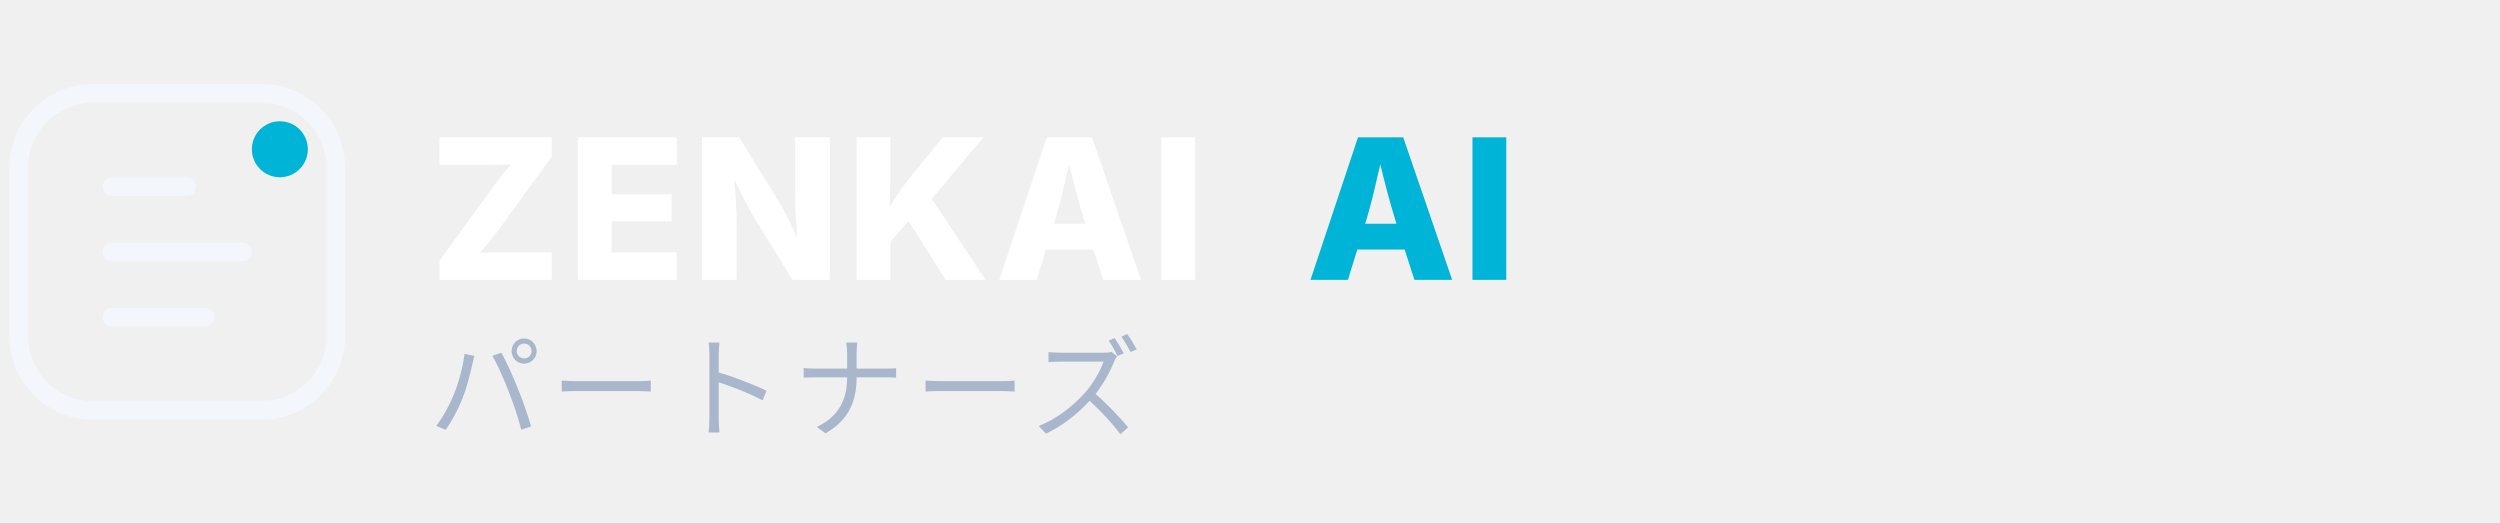
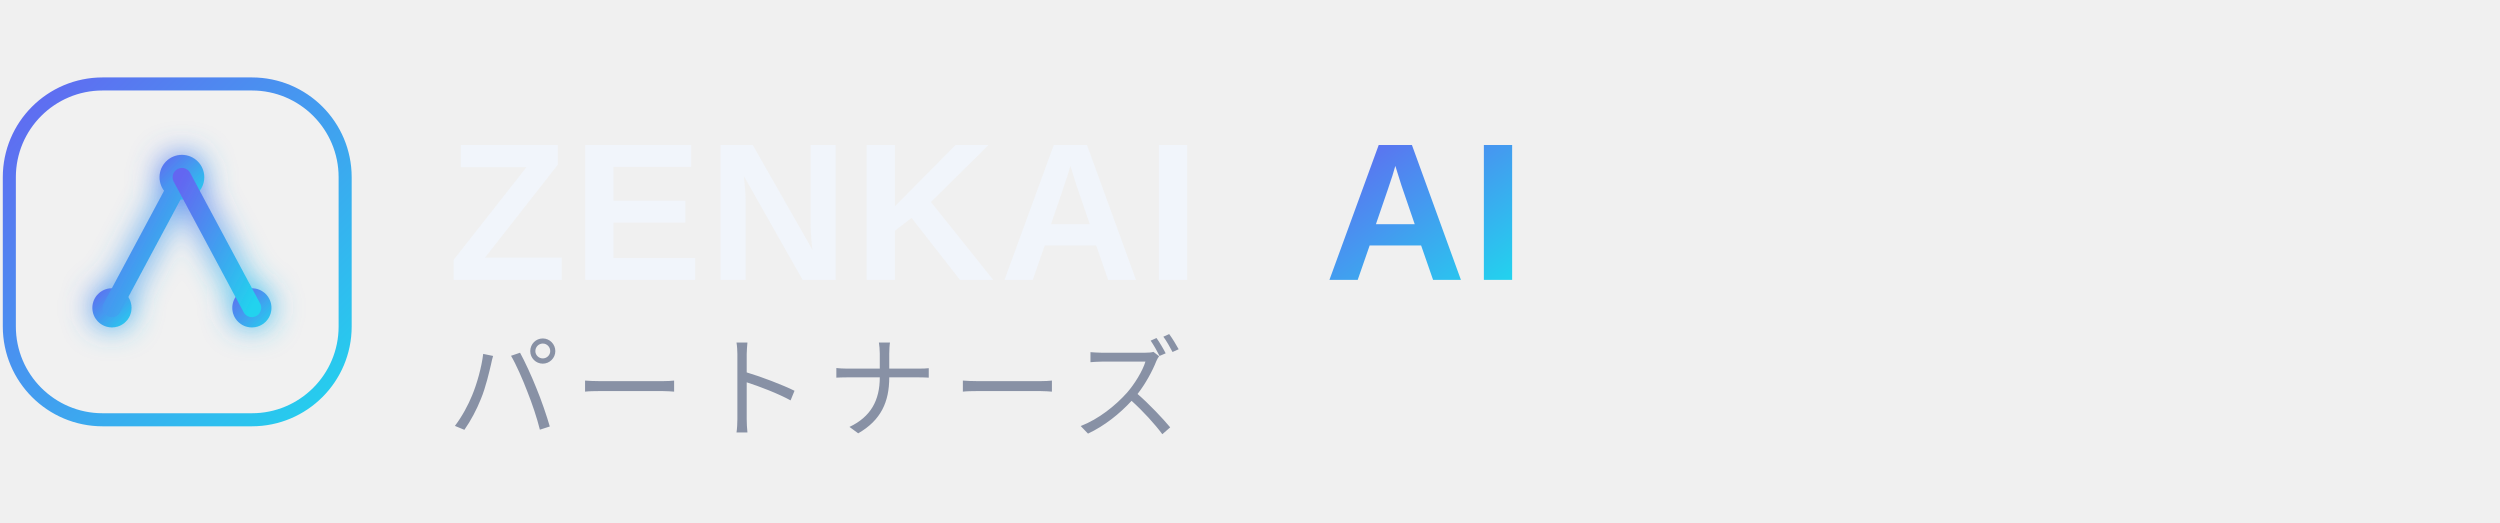
<svg xmlns="http://www.w3.org/2000/svg" viewBox="0 0 268 56" role="img" aria-labelledby="zenkaiLogoWhiteTitle">
-   <g fill="none" stroke="#F3F6FA" stroke-width="2" stroke-linecap="round" stroke-linejoin="round">
-     <rect x="2" y="10" width="34" height="34" rx="8" />
-     <line x1="12" y1="27" x2="26" y2="27" />
-     <line x1="12" y1="20" x2="20" y2="20" />
-     <line x1="12" y1="34" x2="22" y2="34" />
+   <defs>
+     <linearGradient id="zkLogoGradW" x1="0" y1="0" x2="1" y2="1">
+       <stop offset="0%" stop-color="#6366F1" />
+       <stop offset="100%" stop-color="#22D3EE" />
+     </linearGradient>
+     <filter id="zkLogoGlowW" x="-60%" y="-60%" width="220%" height="220%">
+       <feGaussianBlur stdDeviation="1.6" result="blur" />
+       <feMerge>
+         <feMergeNode in="blur" />
+         <feMergeNode in="SourceGraphic" />
+       </feMerge>
+     </filter>
+   </defs>
+   <rect x="1" y="9" width="36" height="36" rx="10" fill="rgba(255,255,255,0.04)" stroke="url(#zkLogoGradW)" stroke-width="1.4" />
+   <g fill="none" stroke="url(#zkLogoGradW)" stroke-width="2" stroke-linecap="round" stroke-linejoin="round" filter="url(#zkLogoGlowW)">
+     <circle cx="12" cy="33" r="2.1" fill="url(#zkLogoGradW)" stroke="none" />
+     <circle cx="27" cy="33" r="2.1" fill="url(#zkLogoGradW)" stroke="none" />
+     <circle cx="19.5" cy="19" r="2.4" fill="url(#zkLogoGradW)" stroke="none" />
+     <line x1="12" y1="33" x2="19.5" y2="19" />
+     <line x1="27" y1="33" x2="19.5" y2="19" />
+     <line x1="12" y1="33" x2="27" y2="33" />
  </g>
-   <circle cx="30" cy="16" r="3" fill="#00B4D8" />
-   <text x="46" y="30" font-family="Inter, Arial, Helvetica, sans-serif" font-weight="800" font-size="21" letter-spacing="0.5" fill="#FFFFFF">ZENKAI</text>
-   <text x="140" y="30" font-family="Inter, Arial, Helvetica, sans-serif" font-weight="800" font-size="21" letter-spacing="0.5" fill="#00B4D8">AI</text>
-   <text x="46" y="46" font-family="'Noto Sans JP', 'Hiragino Sans', sans-serif" font-weight="500" font-size="12" letter-spacing="1" fill="#A9B7CC">パートナーズ</text>
+   <text x="48" y="30" font-family="'Space Grotesk','Segoe UI',Arial,sans-serif" font-weight="700" font-size="21" letter-spacing="0.5" fill="#F1F5FB">ZENKAI</text>
+   <text x="142" y="30" font-family="'Space Grotesk','Segoe UI',Arial,sans-serif" font-weight="700" font-size="21" letter-spacing="0.5" fill="url(#zkLogoGradW)">AI</text>
+   <text x="48" y="46" font-family="'Noto Sans JP','Hiragino Sans',sans-serif" font-weight="500" font-size="12" letter-spacing="1.5" fill="#8891A5">パートナーズ</text>
</svg>
